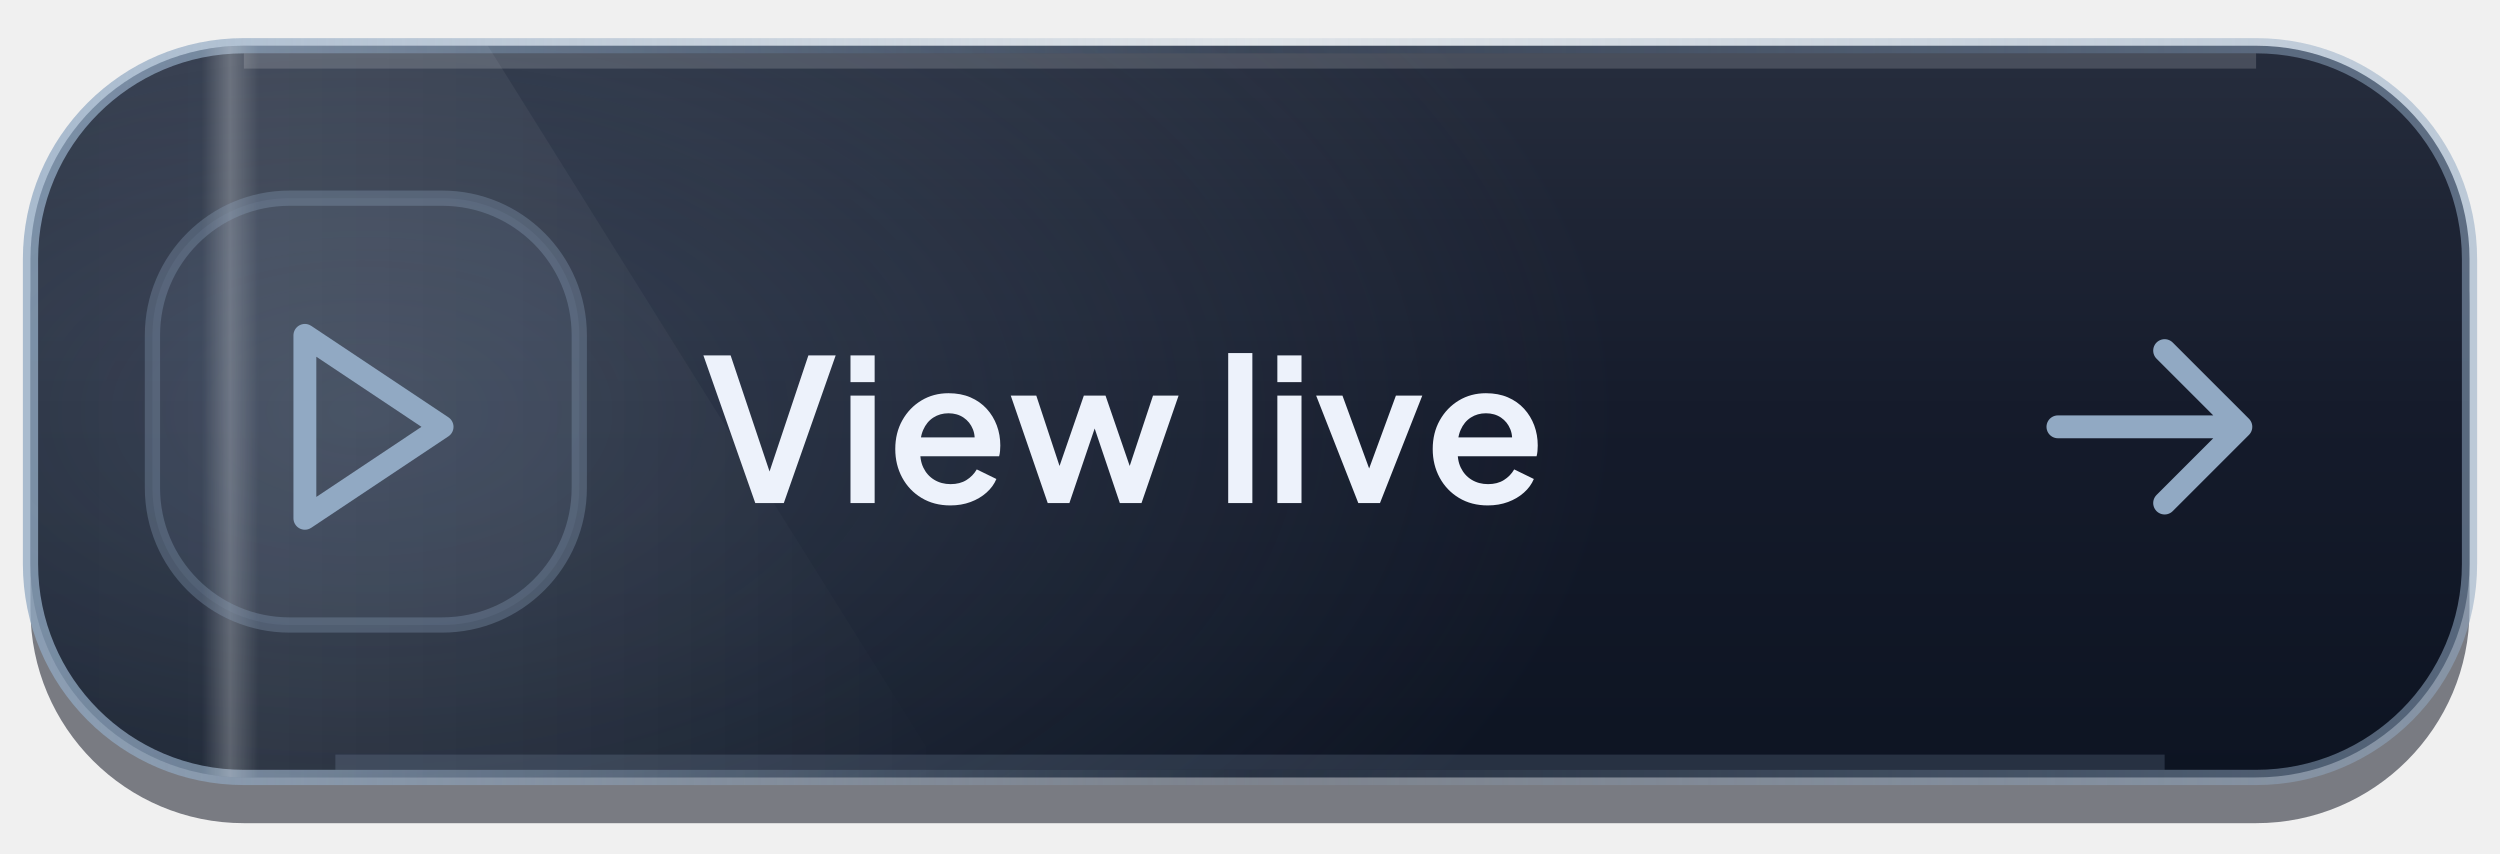
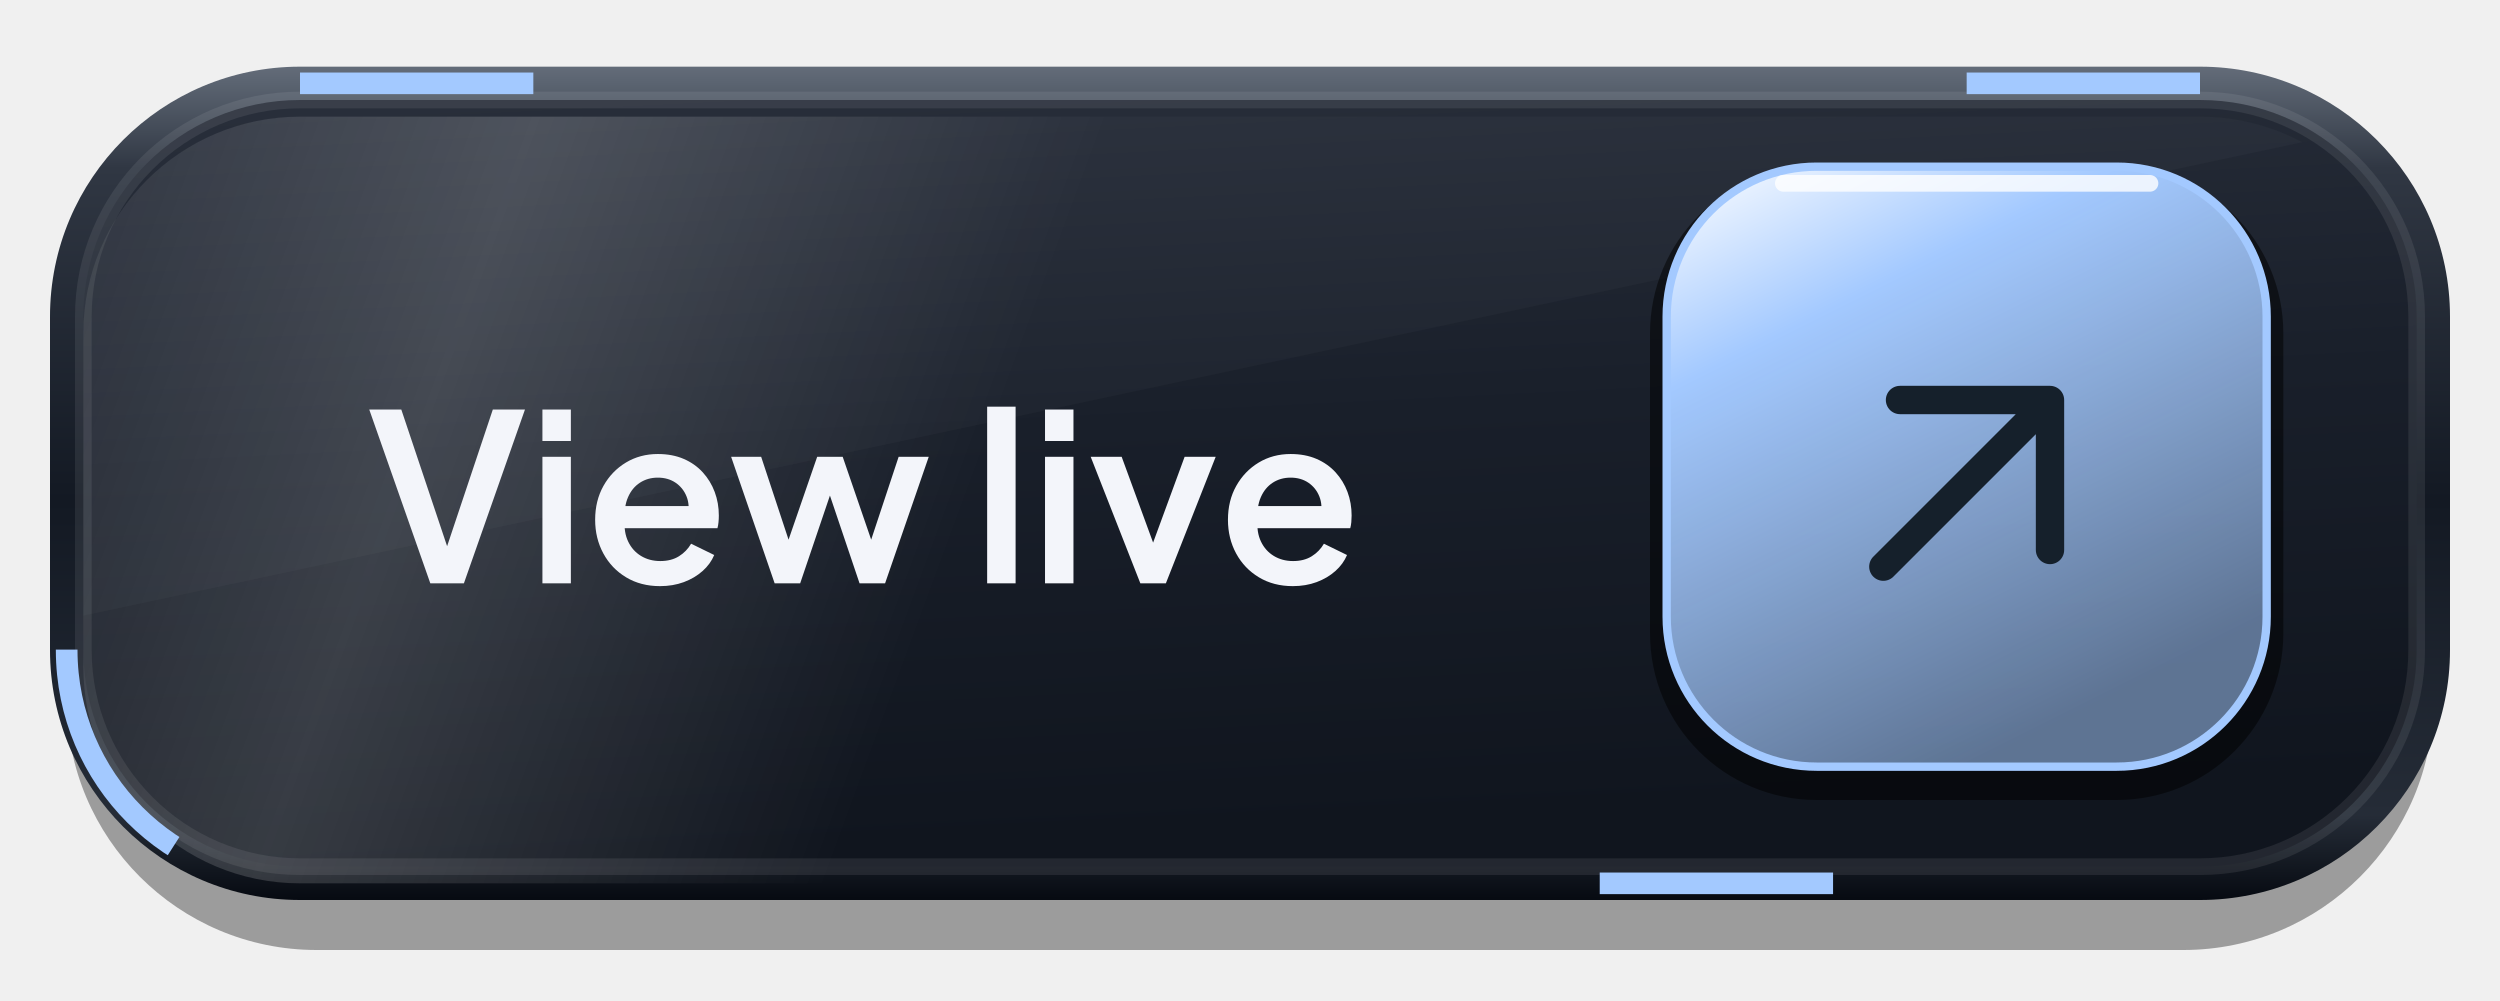
- <svg xmlns="http://www.w3.org/2000/svg" width="164" height="56" viewBox="0 0 164 56" role="img">
+ <svg xmlns="http://www.w3.org/2000/svg" width="150" height="60" viewBox="0 0 150 60" role="img" aria-label="View live">
  <defs>
-     <linearGradient id="surface" x1="0" y1="0" x2="0" y2="1">
-       <stop stop-color="#262D3D" />
-       <stop offset=".5" stop-color="#151B2B" />
-       <stop offset="1" stop-color="#0D1422" />
+     <linearGradient id="metal" x2="0" y2="1">
+       <stop stop-color="#626B78" />
+       <stop offset=".12" stop-color="#303743" />
+       <stop offset=".52" stop-color="#131923" />
+       <stop offset=".9" stop-color="#252C37" />
+       <stop offset="1" stop-color="#070B12" />
    </linearGradient>
-     <linearGradient id="edge">
-       <stop stop-color="#91A9C3" stop-opacity=".75" />
-       <stop offset=".5" stop-color="#91A9C3" stop-opacity=".18" />
-       <stop offset="1" stop-color="#91A9C3" stop-opacity=".55" />
+     <linearGradient id="face" x2=".15" y2="1">
+       <stop stop-color="#292F3B" />
+       <stop offset=".48" stop-color="#191F2A" />
+       <stop offset="1" stop-color="#10151E" />
    </linearGradient>
-     <radialGradient id="light">
-       <stop stop-color="#91A9C3" stop-opacity=".24" />
-       <stop offset="1" stop-color="#91A9C3" stop-opacity="0" />
-     </radialGradient>
+     <linearGradient id="jewel" x2=".5" y2="1">
+       <stop stop-color="#FFFFFF" />
+       <stop offset=".3" stop-color="#A3C9FF" />
+       <stop offset="1" stop-color="#A3C9FF" stop-opacity=".55" />
+     </linearGradient>
    <linearGradient id="sweep">
      <stop stop-color="white" stop-opacity="0" />
-       <stop offset=".48" stop-color="white" stop-opacity=".03" />
-       <stop offset=".5" stop-color="white" stop-opacity=".28" />
-       <stop offset=".52" stop-color="white" stop-opacity=".08" />
+       <stop offset=".5" stop-color="white" stop-opacity=".16" />
      <stop offset="1" stop-color="white" stop-opacity="0" />
    </linearGradient>
-     <clipPath id="clip">
-       <rect x="2" y="3" width="160" height="48" rx="14" />
+     <linearGradient id="rail">
+       <stop stop-color="#A3C9FF" stop-opacity="0" />
+       <stop offset=".5" stop-color="#A3C9FF" />
+       <stop offset="1" stop-color="#A3C9FF" stop-opacity="0" />
+     </linearGradient>
+     <clipPath id="body">
+       <rect x="5" y="7" width="140" height="46" rx="13" />
+     </clipPath>
+     <clipPath id="arrowClip">
+       <rect x="105" y="18" width="24" height="24" rx="5" />
    </clipPath>
  </defs>
-   <style>@keyframes sweep{0%,12%{transform:translateX(-100px)}65%,100%{transform:translateX(264px)}}@keyframes halo{0%,100%{opacity:.45}40%{opacity:1}}@keyframes arrow{0%,35%,100%{transform:translateX(0);opacity:.7}50%{transform:translateX(3px);opacity:1}}.sweep{animation:sweep 7.2s cubic-bezier(.22,.61,.36,1) infinite}.halo{animation:halo 7.2s ease-in-out infinite}.arrow{animation:arrow 7.2s ease-in-out infinite}@media(prefers-reduced-motion:reduce){*{animation:none!important}}</style>
-   <rect x="2" y="6" width="160" height="48" rx="14" fill="#020714" fill-opacity=".5" />
-   <rect x="2" y="3" width="160" height="48" rx="14" fill="url(#surface)" stroke="url(#edge)" />
-   <g clip-path="url(#clip)">
-     <ellipse class="halo" cx="24" cy="27" rx="82" ry="48" fill="url(#light)" />
-     <g class="sweep">
-       <path d="M-32 3h64l30 48H-2z" fill="url(#sweep)" />
+   <style>
+  @keyframes polish{0%,12%{transform:translateX(-100px)}52%,100%{transform:translateX(250px)}}
+  @keyframes perimeter{0%{stroke-dashoffset:0;opacity:0}15%{opacity:.9}65%{opacity:.9}85%,100%{stroke-dashoffset:-100;opacity:0}}
+  @keyframes depart{0%,48%,100%{transform:translate(0,0);opacity:1}61%{transform:translate(19px,-19px);opacity:0}62%{transform:translate(-19px,19px);opacity:0}76%{transform:translate(0,0);opacity:1}}
+  @keyframes rail{0%,35%,100%{opacity:.3}55%,70%{opacity:1}}
+  .polish{animation:polish 7s cubic-bezier(.4,0,.2,1) infinite}
+  .perimeter{animation:perimeter 7s ease-in-out infinite}
+  .arrow{animation:depart 7s cubic-bezier(.22,1,.36,1) infinite}
+  .rail{animation:rail 7s ease-in-out infinite}
+  @media(prefers-reduced-motion:reduce){*{animation:none!important}.polish,.perimeter{opacity:0}}
+ </style>
+   <rect x="4" y="9" width="142" height="48" rx="15" fill="#000" fill-opacity=".35" />
+   <rect x="3" y="4" width="144" height="50" rx="15" fill="url(#metal)" />
+   <rect x="5" y="6" width="140" height="46" rx="13" fill="url(#face)" stroke="#FFFFFF" stroke-opacity=".08" />
+   <g clip-path="url(#body)">
+     <path d="M0 6H150L0 38Z" fill="white" fill-opacity=".025" />
+     <rect class="polish" x="0" y="-40" width="65" height="160" fill="url(#sweep)" transform="rotate(20)" />
+   </g>
+   <rect class="perimeter" x="4" y="5" width="142" height="48" rx="14" pathLength="100" fill="none" stroke="#A3C9FF" stroke-width="1.3" stroke-dasharray="14 86" />
+   <path class="rail" d="M22 52H128" stroke="url(#rail)" stroke-width="1.3" />
+   <g aria-label="View live">
+     <path d="M25.819 35.0 22.154 24.57H24.077L27.017 33.341H26.636L29.57 24.57H31.499L27.834 35.0ZM32.545 35.0V27.409H34.252V35.0ZM32.545 26.46V24.57H34.252V26.46ZM39.6 35.168Q38.445 35.168 37.567 34.639Q36.689 34.111 36.2 33.206Q35.709 32.301 35.709 31.185Q35.709 30.042 36.207 29.154Q36.705 28.266 37.555 27.753Q38.404 27.241 39.47 27.241Q40.343 27.241 41.02 27.533Q41.696 27.825 42.166 28.34Q42.636 28.856 42.883 29.519Q43.13 30.182 43.13 30.933Q43.13 31.125 43.111 31.327Q43.093 31.528 43.047 31.692H37.09V30.363H42.078L41.267 30.975Q41.402 30.31 41.193 29.788Q40.984 29.267 40.533 28.962Q40.083 28.658 39.47 28.658Q38.866 28.658 38.398 28.961Q37.93 29.264 37.682 29.831Q37.433 30.399 37.486 31.199Q37.424 31.938 37.69 32.493Q37.955 33.049 38.46 33.356Q38.965 33.663 39.617 33.663Q40.277 33.663 40.736 33.376Q41.196 33.089 41.467 32.623L42.853 33.301Q42.629 33.84 42.154 34.262Q41.679 34.685 41.029 34.927Q40.378 35.168 39.6 35.168ZM46.479 35.0 43.868 27.409H45.67L47.623 33.318L46.993 33.309L49.03 27.409H50.562L52.59 33.309L51.96 33.318L53.918 27.409H55.724L53.105 35.0H51.573L49.514 28.898H50.079L48.01 35.0ZM59.229 35.0V24.402H60.936V35.0ZM62.701 35.0V27.409H64.408V35.0ZM62.701 26.46V24.57H64.408V26.46ZM68.421 35.0 65.442 27.409H67.3L69.528 33.49H68.844L71.077 27.409H72.941L69.952 35.0ZM77.568 35.168Q76.413 35.168 75.535 34.639Q74.657 34.111 74.167 33.206Q73.677 32.301 73.677 31.185Q73.677 30.042 74.175 29.154Q74.673 28.266 75.523 27.753Q76.372 27.241 77.438 27.241Q78.311 27.241 78.988 27.533Q79.664 27.825 80.134 28.34Q80.604 28.856 80.851 29.519Q81.097 30.182 81.097 30.933Q81.097 31.125 81.079 31.327Q81.061 31.528 81.015 31.692H75.058V30.363H80.046L79.236 30.975Q79.37 30.31 79.161 29.788Q78.952 29.267 78.501 28.962Q78.051 28.658 77.438 28.658Q76.834 28.658 76.366 28.961Q75.898 29.264 75.65 29.831Q75.401 30.399 75.454 31.199Q75.392 31.938 75.658 32.493Q75.923 33.049 76.428 33.356Q76.932 33.663 77.585 33.663Q78.245 33.663 78.704 33.376Q79.164 33.089 79.435 32.623L80.821 33.301Q80.597 33.84 80.122 34.262Q79.647 34.685 78.997 34.927Q78.346 35.168 77.568 35.168Z" fill="#F3F5FA" />
+   </g>
+   <rect x="99" y="10" width="38" height="38" rx="10" fill="#000" fill-opacity=".5" />
+   <rect x="100" y="10" width="36" height="36" rx="9" fill="url(#jewel)" stroke="#A3C9FF" stroke-width=".5" />
+   <path d="M107 11h22" stroke="white" stroke-opacity=".8" stroke-linecap="round" />
+   <g clip-path="url(#arrowClip)">
+     <g transform="translate(118,29)">
+       <g class="arrow">
+         <path d="M-5 5 5-5M-4-5h9v9" fill="none" stroke="#15202B" stroke-width="1.7" stroke-linecap="round" stroke-linejoin="round" />
+       </g>
    </g>
-     <path d="M16 4H148" stroke="white" stroke-opacity=".16" />
-     <path d="M22 50H142" stroke="#91A9C3" stroke-opacity=".2" />
  </g>
-   <rect x="10" y="13" width="28" height="28" rx="9" fill="#91A9C3" fill-opacity=".1" stroke="#91A9C3" stroke-opacity=".3" />
-   <path d="M20 22l9 6-9 6z" fill="none" stroke="#91A9C3" stroke-width="1.5" stroke-linejoin="round" stroke-linecap="round" />
-   <g aria-label="View live">
-     <path d="M49.546 33.0 46.143 23.315H47.929L50.659 31.459H50.305L53.03 23.315H54.82L51.418 33.0ZM55.792 33.0V25.951H57.377V33.0ZM55.792 25.07V23.315H57.377V25.07ZM62.343 33.156Q61.27 33.156 60.455 32.665Q59.64 32.175 59.185 31.334Q58.73 30.494 58.73 29.457Q58.73 28.396 59.193 27.572Q59.655 26.747 60.444 26.271Q61.233 25.795 62.222 25.795Q63.033 25.795 63.661 26.066Q64.289 26.337 64.726 26.816Q65.162 27.295 65.391 27.91Q65.62 28.526 65.62 29.224Q65.62 29.402 65.603 29.589Q65.586 29.776 65.544 29.929H60.012V28.694H64.644L63.891 29.262Q64.016 28.645 63.822 28.161Q63.628 27.677 63.21 27.394Q62.791 27.111 62.222 27.111Q61.662 27.111 61.227 27.392Q60.792 27.673 60.562 28.201Q60.331 28.728 60.38 29.471Q60.323 30.156 60.569 30.672Q60.815 31.188 61.284 31.473Q61.753 31.759 62.359 31.759Q62.971 31.759 63.398 31.492Q63.825 31.226 64.076 30.793L65.363 31.422Q65.155 31.923 64.714 32.315Q64.273 32.708 63.669 32.932Q63.066 33.156 62.343 33.156ZM68.73 33.0 66.306 25.951H67.98L69.793 31.438L69.208 31.43L71.1 25.951H72.522L74.405 31.43L73.82 31.438L75.638 25.951H77.315L74.883 33.0H73.461L71.548 27.334H72.073L70.152 33.0ZM80.57 33.0V23.159H82.155V33.0ZM83.794 33.0V25.951H85.379V33.0ZM83.794 25.07V23.315H85.379V25.07ZM89.105 33.0 86.339 25.951H88.065L90.133 31.598H89.498L91.572 25.951H93.302L90.527 33.0ZM97.599 33.156Q96.526 33.156 95.711 32.665Q94.896 32.175 94.441 31.334Q93.986 30.494 93.986 29.457Q93.986 28.396 94.449 27.572Q94.911 26.747 95.7 26.271Q96.489 25.795 97.478 25.795Q98.289 25.795 98.917 26.066Q99.545 26.337 99.982 26.816Q100.418 27.295 100.647 27.91Q100.876 28.526 100.876 29.224Q100.876 29.402 100.859 29.589Q100.842 29.776 100.8 29.929H95.268V28.694H99.9L99.147 29.262Q99.272 28.645 99.078 28.161Q98.884 27.677 98.466 27.394Q98.047 27.111 97.478 27.111Q96.918 27.111 96.483 27.392Q96.048 27.673 95.818 28.201Q95.587 28.728 95.636 29.471Q95.579 30.156 95.825 30.672Q96.071 31.188 96.54 31.473Q97.009 31.759 97.615 31.759Q98.228 31.759 98.654 31.492Q99.081 31.226 99.332 30.793L100.62 31.422Q100.412 31.923 99.97 32.315Q99.529 32.708 98.925 32.932Q98.322 33.156 97.599 33.156Z" fill="#EDF2FB" />
-   </g>
-   <path class="arrow" d="M135 28h12m-5-5 5 5-5 5" fill="none" stroke="#91A9C3" stroke-width="1.5" stroke-linecap="round" stroke-linejoin="round" />
</svg>
